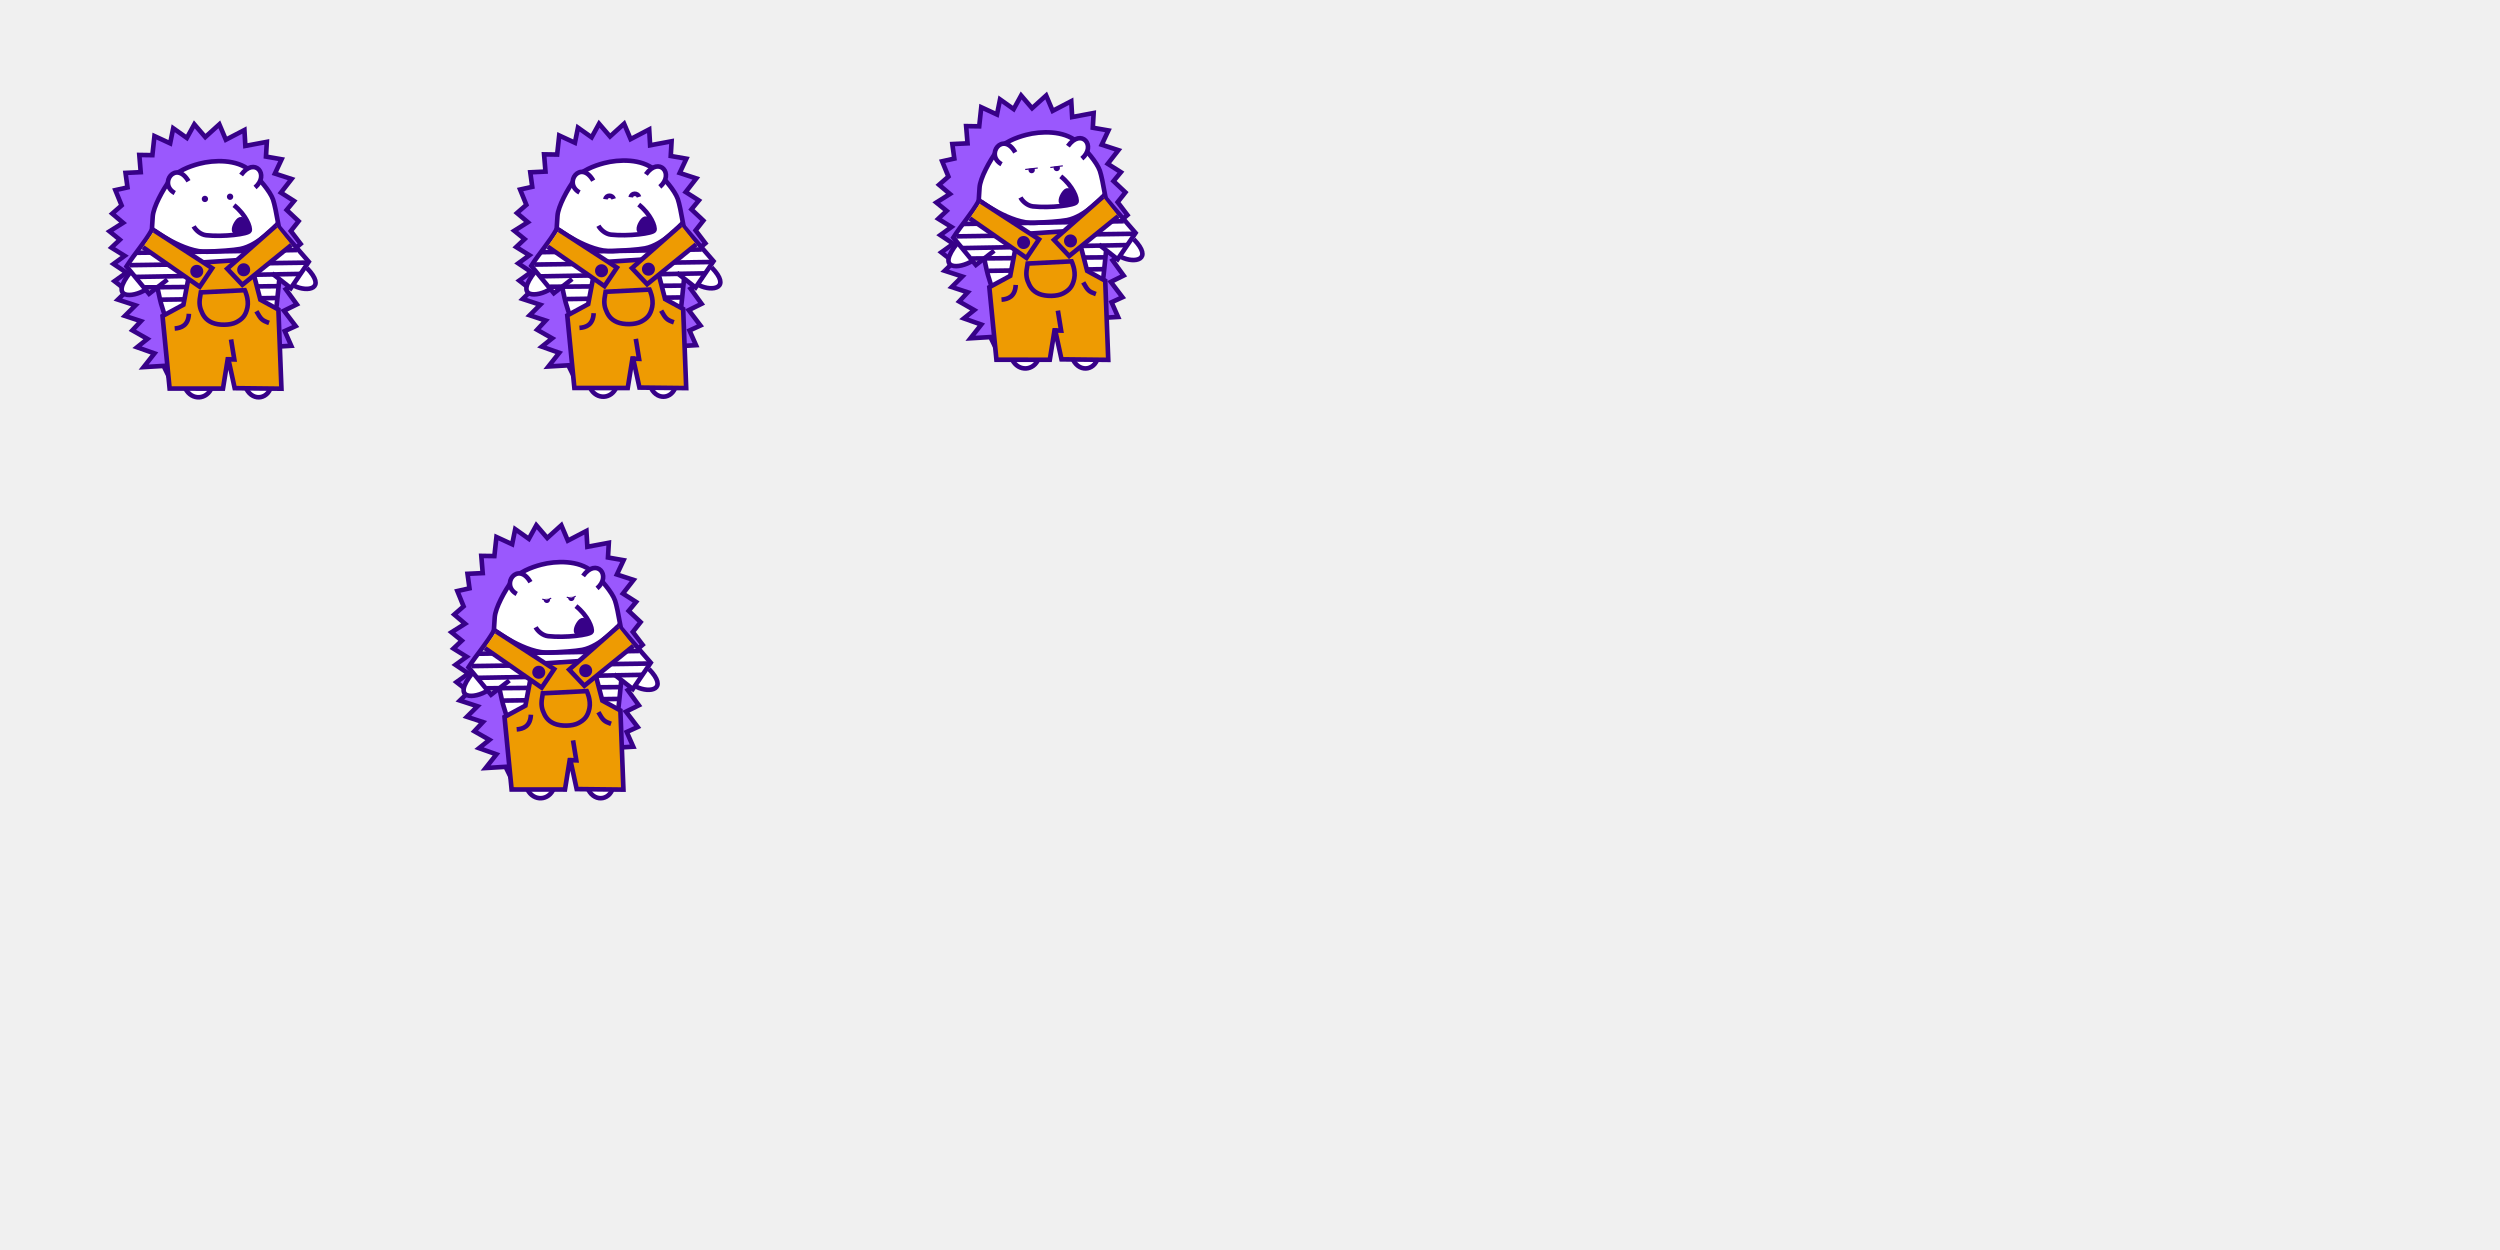
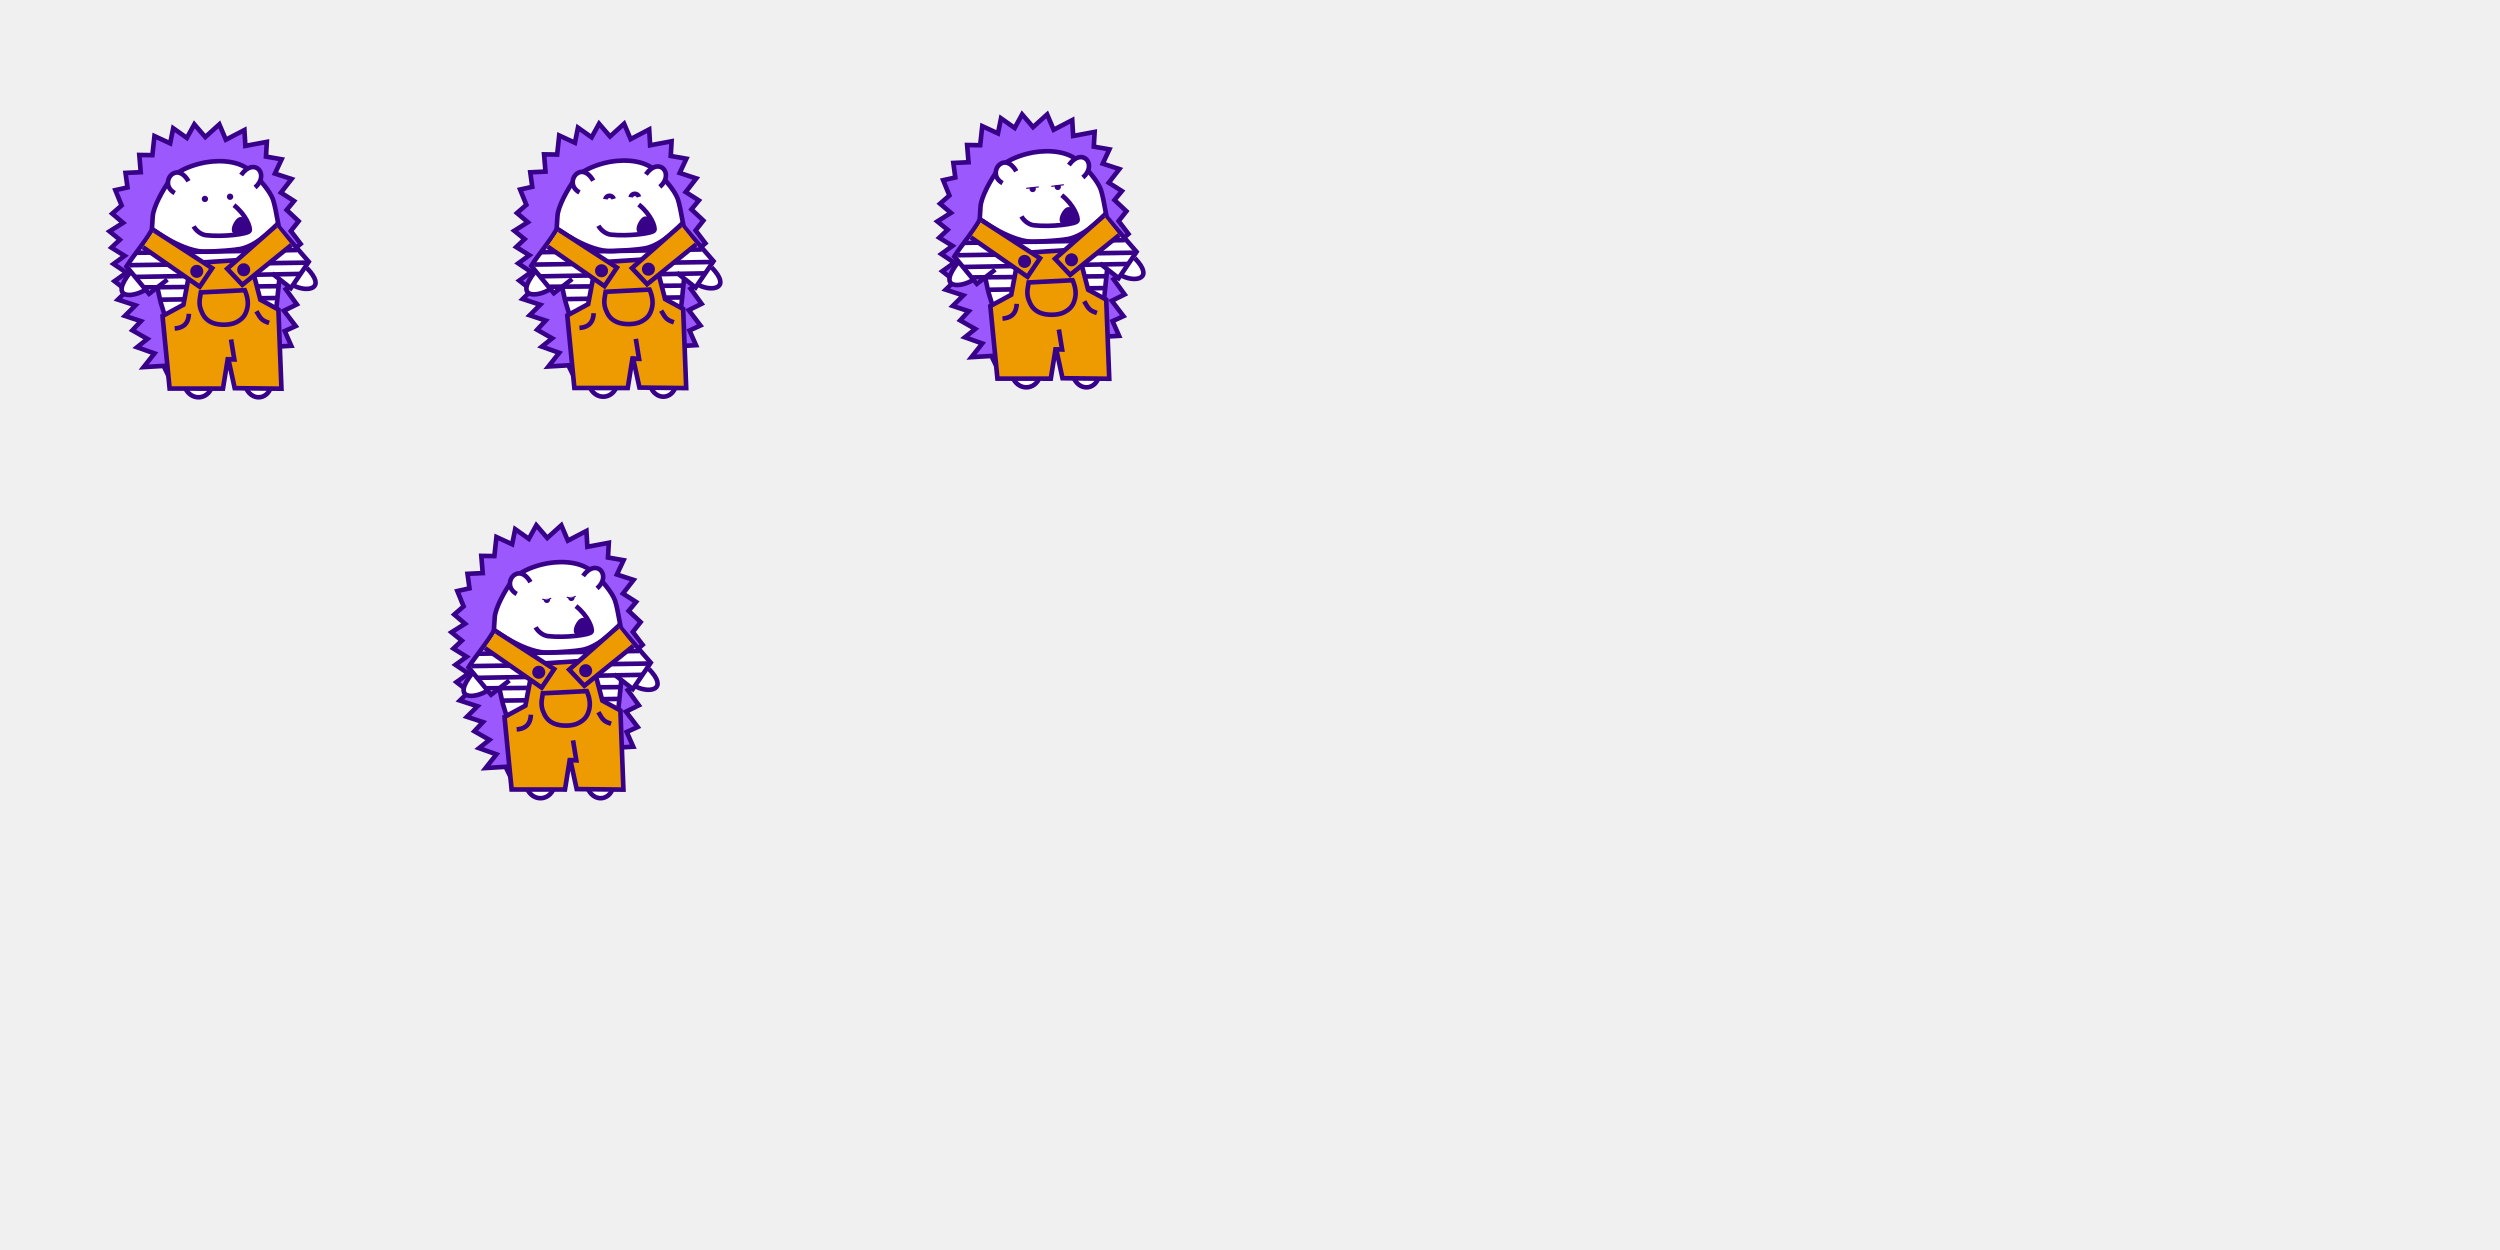
<svg xmlns="http://www.w3.org/2000/svg" xmlns:xlink="http://www.w3.org/1999/xlink" width="6480" height="3240" viewBox="0 0 540 270" version="1.1" id="svg1">
  <defs id="defs1">
    <linearGradient id="swatch44">
      <stop style="stop-color:#ff80f1;stop-opacity:1;" offset="0" id="stop44" />
    </linearGradient>
    <linearGradient id="swatch43">
      <stop style="stop-color:#ff80f1;stop-opacity:1;" offset="0" id="stop43" />
    </linearGradient>
    <pattern xlink:href="#pattern12" preserveAspectRatio="xMidYMid" id="pattern15" patternTransform="translate(-4.2089842e-6,-2.1347655e-5)" />
    <pattern xlink:href="#pattern11" preserveAspectRatio="xMidYMid" id="pattern13" patternTransform="translate(-4.2089842e-6,-1.1347656e-5)" />
    <pattern patternUnits="userSpaceOnUse" width="145.163" height="23.961" patternTransform="translate(194.6471,528.9346)" preserveAspectRatio="xMidYMid" id="pattern11">
      <rect style="fill:#ffffff;stroke:#6002ee;stroke-width:12;stroke-dasharray:none" id="rect11-6" width="133.163" height="11.961" x="6" y="6" rx="18" />
    </pattern>
    <pattern patternUnits="userSpaceOnUse" width="145.163" height="23.961" patternTransform="translate(194.6471,528.9346)" preserveAspectRatio="xMidYMid" id="pattern12">
      <rect style="fill:url(#pattern13);stroke:none" width="145.163" height="23.961" x="0" y="0" id="rect12" />
    </pattern>
    <pattern patternUnits="userSpaceOnUse" width="145.163" height="23.961" patternTransform="translate(194.6471,528.9346)" preserveAspectRatio="xMidYMid" id="pattern14">
      <rect style="fill:url(#pattern15);stroke:none" width="145.163" height="23.961" x="0" y="0" id="rect13" />
    </pattern>
  </defs>
  <g id="layer1">
    <path style="fill:#9a58fd;fill-opacity:1;stroke:#370188;stroke-width:1;stroke-dasharray:none;stroke-opacity:1" d="m 35.334,79.037 -4.307,0.258 2.336,-2.958 -3.76,-1.331 2.241,-1.799 -3.254,-1.854 1.849,-1.983 -3.461,-1.138 2.287,-2.277 -3.8,-1.238 1.934,-1.892 -2.671,-2.092 2.586,-1.846 -2.8,-1.876 2.409,-1.753 -2.854,-1.769 1.811,-1.707 -2.225,-1.808 2.933,-1.845 -2.348,-1.985 2.025,-1.769 -1.349,-3.307 2.623,-0.586 -0.428,-3.136 3.285,-0.155 -0.306,-3.72 2.825,0.044 0.446,-4.121 3.393,1.567 0.66,-3.259 2.948,2.09 1.612,-2.936 2.364,2.751 3.04,-2.751 1.408,3.323 4.011,-2.093 0.2,3.426 4.639,-0.868 -0.184,3.176 3.374,0.587 -1.444,3.084 3.596,1.176 -2.297,2.947 2.842,1.806 -1.599,1.93 2.574,2.425 -1.678,2.122 2.116,2.781 -1.894,1.604 1.34,3.322 -2.36,0.74 2.29,2.536 -2.58,1.597 2.383,3.272 -2.773,1.37 2.524,3.319 -2.362,1.077 1.403,3.173 -3.911,0.235 0.412,3.823 -2.803,-1.443 -0.783,3.357 -3.374,-1.676 -0.955,2.231 -2.432,-3.235 -1.76,4.24 -2.357,-2.546 -2.475,2.462 -2.847,-1.89 -2.971,1.484 z" id="path1" />
    <path style="fill:#ffffff;fill-opacity:1;stroke:#370188;stroke-width:1;stroke-dasharray:none;stroke-opacity:1" d="m 35.593,68.099 c 0,0 -0.256,-0.61 -0.81,-2.545 -0.554,-1.935 -2.055,-10.077 -2.055,-10.077 -0.209,-1.84 0.107,-6.347 0.261,-8.716 0.134,-2.065 2.166,-5.765 3.723,-7.888 1.354,-1.847 4.136,-2.934 6.344,-3.512 3.147,-0.825 8.102,-1.002 10.994,1.503 1.911,1.656 4.29,4.432 4.924,6.246 0.625,1.791 1.808,8.872 1.988,11.273 0,0 -0.892,8.241 -1.021,9.808 -0.129,1.567 -0.291,2.469 -0.291,2.469" id="path24-7" />
    <circle style="fill:#370189;fill-opacity:1;stroke:#370188;stroke-width:0;stroke-dasharray:none;stroke-opacity:1" id="path2-9" cx="49.694" cy="42.497" r="0.687" />
    <circle style="fill:#370189;fill-opacity:1;stroke:#370188;stroke-width:0;stroke-dasharray:none;stroke-opacity:1" id="path2-9-9" cx="44.261" cy="42.969" r="0.687" />
    <path style="fill:#ffffff;fill-opacity:1;stroke:#370188;stroke-width:1;stroke-dasharray:none;stroke-opacity:1" d="m 50.533,44.317 c 2.627,2.108 3.646,4.812 3.383,5.54 -0.255,0.706 -5.71,1.355 -9.389,0.954 -1.178,-0.128 -2.259,-1.095 -2.696,-1.919" id="path7" />
    <path style="fill:#370188;fill-opacity:1;stroke:#370188;stroke-width:1.44;stroke-dasharray:none;stroke-opacity:1" d="m 51.928,47.587 c -0.422,0.142 -1.208,1.38 -1.143,2.086 0.065,0.706 1.394,-0.087 1.394,-0.087 l 0.909,-0.258 -0.336,-1.051 c 0,0 -0.402,-0.832 -0.824,-0.69 z" id="path8" />
    <path style="fill:#ffffff;fill-opacity:1;stroke:#370188;stroke-width:1;stroke-dasharray:none;stroke-opacity:1" d="m 57.664,75.227 c 0,0 1.315,5.244 1,7.686 -0.423,3.274 -3.94,3.976 -5.448,1.082 -1.099,-2.11 -3.198,-7.358 -3.198,-7.358" id="path11-9" />
    <path style="fill:#ffffff;fill-opacity:1;stroke:#370188;stroke-width:1;stroke-dasharray:none;stroke-opacity:1" d="m 47.549,76.965 c 0,0 -0.841,4.155 -1.78,6.67 -1.028,2.754 -4.379,2.953 -5.729,0.283 -1.769,-3.499 -1.676,-8.168 -1.676,-8.168" id="path12" />
    <path style="fill:#ffffff;fill-opacity:1;stroke:#370188;stroke-width:1;stroke-dasharray:none;stroke-opacity:1" d="m 28.258,58.653 c -4.88,6.108 0.451,5.674 3.177,3.923" id="path10-71" />
    <path style="fill:#ffffff;fill-opacity:1;stroke:#370188;stroke-width:1;stroke-dasharray:none;stroke-opacity:1" d="m 66.298,57.904 c 4.307,4.454 0.225,5.299 -2.727,3.839" id="path9-6" />
    <path style="fill:#ffffff;fill-opacity:1;stroke:#370189;stroke-width:1;stroke-dasharray:none;stroke-opacity:1" d="m 36.157,60.384 -3.96,3.074 -4.871,-5.913 c 1.954,-3.032 3.781,-4.91 5.57,-8.033 0,0 6.815,5.145 12.021,4.864 2.255,-0.122 5.473,-0.313 6.984,-0.604 3.966,-0.765 7.902,-5.247 7.902,-5.247 l 2.483,2.941 4.405,5.08 -3.875,5.689 -4.049,-3.182" id="path13-4" />
    <path style="fill:#ffdb00;fill-opacity:1;stroke:#370188;stroke-width:1;stroke-dasharray:none;stroke-opacity:1" d="m 29.41,54.604 34.73,-0.592 m -36.183,3.265 38.469,-0.556 m -37.117,3.093 35.507,-0.65 m -33.494,2.904 28.551,-0.25 m -24.941,2.911 24.837,-0.361" id="path30-0" />
    <path style="fill:#ee9b02;fill-opacity:1;stroke:#370188;stroke-width:1;stroke-dasharray:none;stroke-opacity:1" d="m 41.317,56.844 12.648,-0.834 2.268,8.722 3.902,2.134 0.656,17.093 -10.099,-0.115 -1.445,-6.646 -1.084,6.74 -11.526,-0.008 -1.533,-15.665 4.515,-2.447 z" id="path16" />
    <path style="fill:none;stroke:#370188;stroke-width:1;stroke-dasharray:none;stroke-opacity:1" d="m 43.378,63.155 9.5,-0.476 c 0,0 0.938,1.949 0.567,3.724 -0.371,1.775 -1.102,2.507 -2.388,3.195 -1.286,0.687 -3.794,0.714 -5.222,0.104 -1.428,-0.609 -2.01,-1.601 -2.458,-2.807 -0.448,-1.207 -0.205,-2.439 -0.205,-2.439 z" id="path17" />
    <path style="fill:none;stroke:#370189;stroke-width:1;stroke-dasharray:none;stroke-opacity:1" d="m 48.821,77.591 1.788,0.05 -0.702,-4.319" id="path19-6" />
    <path style="fill:#ffffff;fill-opacity:1;stroke:#370188;stroke-width:1;stroke-dasharray:none;stroke-opacity:1" d="m 52.075,37.799 c 2.882,-4.04 6.262,-0.066 3.014,2.695" id="path25-21" />
    <path style="fill:#ffffff;fill-opacity:1;stroke:#370188;stroke-width:1;stroke-dasharray:none;stroke-opacity:1" d="m 37.744,41.696 c -3.632,-2.011 0.285,-7.214 2.965,-2.551" id="path25-0" />
    <path style="fill:none;fill-opacity:1;stroke:#370188;stroke-width:1;stroke-dasharray:none;stroke-opacity:1" d="m 37.734,70.956 c 1.425,-0.11 2.96,-0.658 3.069,-3.179" id="path26-9" />
    <path style="fill:none;fill-opacity:1;stroke:#370188;stroke-width:1;stroke-dasharray:none;stroke-opacity:1" d="m 55.382,67.229 c 0.987,1.754 1.206,1.973 2.74,2.521" id="path27-1" />
    <path style="fill:#ee9b02;fill-opacity:1;stroke:#370188;stroke-width:1;stroke-dasharray:none;stroke-opacity:1" d="m 30.877,53.408 12.257,8.529 2.695,-4.004 -12.495,-8.11" id="path28-4" />
    <ellipse style="fill:#370188;fill-opacity:1;stroke:#370188;stroke-width:0;stroke-dasharray:none;stroke-opacity:1" id="path2-5-0-6" cx="42.502" cy="58.612" rx="1.406" ry="1.409" />
    <path style="fill:#ee9b02;fill-opacity:1;stroke:#370188;stroke-width:1;stroke-dasharray:none;stroke-opacity:1" d="m 59.614,48.76 -10.541,9.285 3.274,3.474 10.596,-8.595" id="path29-0" />
    <ellipse style="fill:#370188;fill-opacity:1;stroke:#370188;stroke-width:0;stroke-dasharray:none;stroke-opacity:1" id="path2-5-0" cx="52.635" cy="58.271" rx="1.406" ry="1.409" />
    <path style="fill:#9a58fd;fill-opacity:1;stroke:#370188;stroke-width:1;stroke-dasharray:none;stroke-opacity:1" d="m 122.762,78.908 -4.307,0.258 2.336,-2.958 -3.76,-1.331 2.241,-1.799 -3.254,-1.854 1.849,-1.983 -3.461,-1.138 2.287,-2.277 -3.8,-1.238 1.934,-1.892 -2.671,-2.092 2.586,-1.846 -2.8,-1.876 2.409,-1.753 -2.854,-1.769 1.811,-1.707 -2.225,-1.808 2.933,-1.845 -2.348,-1.985 2.025,-1.769 -1.349,-3.307 2.623,-0.586 -0.428,-3.136 3.285,-0.155 -0.306,-3.72 2.825,0.044 0.446,-4.121 3.393,1.567 0.66,-3.259 2.948,2.09 1.612,-2.936 2.364,2.751 3.04,-2.751 1.408,3.323 4.011,-2.093 0.2,3.426 4.639,-0.868 -0.184,3.176 3.374,0.587 -1.444,3.084 3.596,1.176 -2.297,2.947 2.842,1.806 -1.599,1.93 2.574,2.425 -1.678,2.122 2.116,2.781 -1.894,1.604 1.34,3.322 -2.36,0.74 2.29,2.536 -2.58,1.597 2.383,3.272 -2.773,1.37 2.524,3.319 -2.362,1.077 1.403,3.173 -3.911,0.235 0.412,3.823 -2.803,-1.443 -0.783,3.357 -3.374,-1.676 -0.955,2.231 -2.432,-3.235 -1.76,4.24 -2.357,-2.546 -2.475,2.462 -2.847,-1.89 -2.971,1.484 z" id="path1-4" />
    <path style="fill:#ffffff;fill-opacity:1;stroke:#370188;stroke-width:1;stroke-dasharray:none;stroke-opacity:1" d="m 123.021,67.97 c 0,0 -0.256,-0.61 -0.81,-2.545 -0.554,-1.935 -2.055,-10.077 -2.055,-10.077 -0.209,-1.84 0.107,-6.347 0.261,-8.716 0.134,-2.065 2.166,-5.765 3.723,-7.888 1.354,-1.847 4.136,-2.934 6.344,-3.512 3.147,-0.825 8.102,-1.002 10.994,1.503 1.911,1.656 4.29,4.432 4.924,6.246 0.625,1.791 1.808,8.872 1.988,11.273 0,0 -0.892,8.241 -1.021,9.808 -0.129,1.567 -0.291,2.469 -0.291,2.469" id="path24-7-4" />
    <path style="fill:#ffffff;fill-opacity:1;stroke:#370188;stroke-width:1;stroke-dasharray:none;stroke-opacity:1" d="m 137.962,44.189 c 2.627,2.108 3.646,4.812 3.383,5.54 -0.255,0.706 -5.71,1.355 -9.389,0.954 -1.178,-0.128 -2.259,-1.095 -2.696,-1.919" id="path7-8" />
    <path style="fill:#370188;fill-opacity:1;stroke:#370188;stroke-width:1.44;stroke-dasharray:none;stroke-opacity:1" d="m 139.357,47.459 c -0.422,0.142 -1.208,1.38 -1.143,2.086 0.065,0.706 1.394,-0.087 1.394,-0.087 l 0.909,-0.258 -0.336,-1.051 c 0,0 -0.402,-0.832 -0.824,-0.69 z" id="path8-9" />
    <path style="fill:#ffffff;fill-opacity:1;stroke:#370188;stroke-width:1;stroke-dasharray:none;stroke-opacity:1" d="m 145.092,75.098 c 0,0 1.315,5.244 1,7.686 -0.423,3.274 -3.94,3.976 -5.448,1.082 -1.099,-2.11 -3.198,-7.358 -3.198,-7.358" id="path11-9-6" />
    <path style="fill:#ffffff;fill-opacity:1;stroke:#370188;stroke-width:1;stroke-dasharray:none;stroke-opacity:1" d="m 134.977,76.836 c 0,0 -0.841,4.155 -1.78,6.67 -1.028,2.754 -4.379,2.953 -5.729,0.283 -1.769,-3.499 -1.676,-8.168 -1.676,-8.168" id="path12-9" />
    <path style="fill:#ffffff;fill-opacity:1;stroke:#370188;stroke-width:1;stroke-dasharray:none;stroke-opacity:1" d="m 115.687,58.525 c -4.88,6.108 0.451,5.674 3.177,3.923" id="path10-71-1" />
    <path style="fill:#ffffff;fill-opacity:1;stroke:#370188;stroke-width:1;stroke-dasharray:none;stroke-opacity:1" d="m 153.726,57.775 c 4.307,4.454 0.225,5.299 -2.727,3.839" id="path9-6-6" />
    <path style="fill:#ffffff;fill-opacity:1;stroke:#370189;stroke-width:1;stroke-dasharray:none;stroke-opacity:1" d="m 123.586,60.255 -3.96,3.074 -4.871,-5.913 c 1.954,-3.032 3.781,-4.91 5.57,-8.033 0,0 6.815,5.145 12.021,4.864 2.255,-0.122 5.473,-0.313 6.984,-0.604 3.966,-0.765 7.902,-5.247 7.902,-5.247 l 2.483,2.941 4.405,5.08 -3.875,5.689 -4.049,-3.182" id="path13-4-6" />
    <path style="fill:#ffdb00;fill-opacity:1;stroke:#370188;stroke-width:1;stroke-dasharray:none;stroke-opacity:1" d="m 116.839,54.476 34.73,-0.592 m -36.183,3.265 38.469,-0.556 m -37.117,3.093 35.507,-0.65 m -33.494,2.904 28.551,-0.25 m -24.941,2.911 24.837,-0.361" id="path30-0-9" />
    <path style="fill:#ee9b02;fill-opacity:1;stroke:#370188;stroke-width:1;stroke-dasharray:none;stroke-opacity:1" d="m 128.745,56.715 12.648,-0.834 2.268,8.722 3.902,2.134 0.656,17.093 -10.099,-0.115 -1.445,-6.646 -1.084,6.74 -11.526,-0.008 -1.533,-15.665 4.515,-2.447 z" id="path16-9" />
    <path style="fill:none;stroke:#370188;stroke-width:1;stroke-dasharray:none;stroke-opacity:1" d="m 130.806,63.026 9.5,-0.476 c 0,0 0.938,1.949 0.567,3.724 -0.371,1.775 -1.102,2.507 -2.388,3.195 -1.286,0.687 -3.794,0.714 -5.222,0.104 -1.428,-0.609 -2.01,-1.601 -2.458,-2.807 -0.448,-1.207 -0.205,-2.439 -0.205,-2.439 z" id="path17-4" />
    <path style="fill:none;stroke:#370189;stroke-width:1;stroke-dasharray:none;stroke-opacity:1" d="m 136.25,77.463 1.788,0.05 -0.702,-4.319" id="path19-6-5" />
    <path style="fill:#ffffff;fill-opacity:1;stroke:#370188;stroke-width:1;stroke-dasharray:none;stroke-opacity:1" d="m 139.504,37.671 c 2.882,-4.04 6.262,-0.066 3.014,2.695" id="path25-21-0" />
    <path style="fill:#ffffff;fill-opacity:1;stroke:#370188;stroke-width:1;stroke-dasharray:none;stroke-opacity:1" d="m 125.172,41.567 c -3.632,-2.011 0.285,-7.214 2.965,-2.551" id="path25-0-7" />
    <path style="fill:none;fill-opacity:1;stroke:#370188;stroke-width:1;stroke-dasharray:none;stroke-opacity:1" d="m 125.163,70.827 c 1.425,-0.11 2.96,-0.658 3.069,-3.179" id="path26-9-4" />
    <path style="fill:none;fill-opacity:1;stroke:#370188;stroke-width:1;stroke-dasharray:none;stroke-opacity:1" d="m 142.811,67.1 c 0.987,1.754 1.206,1.973 2.74,2.521" id="path27-1-8" />
    <path style="fill:#ee9b02;fill-opacity:1;stroke:#370188;stroke-width:1;stroke-dasharray:none;stroke-opacity:1" d="m 118.306,53.279 12.257,8.529 2.695,-4.004 -12.495,-8.11" id="path28-4-0" />
    <ellipse style="fill:#370188;fill-opacity:1;stroke:#370188;stroke-width:0;stroke-dasharray:none;stroke-opacity:1" id="path2-5-0-6-1" cx="129.931" cy="58.483" rx="1.406" ry="1.409" />
    <path style="fill:#ee9b02;fill-opacity:1;stroke:#370188;stroke-width:1;stroke-dasharray:none;stroke-opacity:1" d="m 147.042,48.632 -10.541,9.285 3.274,3.474 10.596,-8.595" id="path29-0-3" />
    <ellipse style="fill:#370188;fill-opacity:1;stroke:#370188;stroke-width:0;stroke-dasharray:none;stroke-opacity:1" id="path2-5-0-8" cx="140.064" cy="58.142" rx="1.406" ry="1.409" />
    <path style="fill:none;stroke:#370188;stroke-width:1" d="m 130.777,43.032 c 0.126,-0.968 1.493,-1.001 1.786,-0.074" id="path1-4-9" />
    <path style="fill:none;stroke:#370188;stroke-width:1" d="m 136.245,42.608 c 0.126,-0.968 1.493,-1.001 1.786,-0.074" id="path1-0-6" />
-     <path style="fill:#9a58fd;fill-opacity:1;stroke:#370188;stroke-width:1;stroke-dasharray:none;stroke-opacity:1" d="m 213.926,72.808 -4.307,0.258 2.336,-2.958 -3.76,-1.331 2.241,-1.799 -3.254,-1.854 1.849,-1.983 -3.461,-1.138 2.287,-2.277 -3.8,-1.238 1.934,-1.892 -2.671,-2.092 2.586,-1.846 -2.8,-1.876 2.409,-1.753 -2.854,-1.769 1.811,-1.707 -2.225,-1.808 2.933,-1.845 -2.348,-1.985 2.025,-1.769 -1.349,-3.307 2.623,-0.586 -0.428,-3.136 3.285,-0.155 -0.306,-3.72 2.825,0.044 0.446,-4.121 3.393,1.567 0.66,-3.259 2.948,2.09 1.612,-2.936 2.364,2.751 3.04,-2.751 1.408,3.323 4.011,-2.093 0.2,3.426 4.639,-0.868 -0.184,3.176 3.374,0.587 -1.444,3.084 3.596,1.176 -2.297,2.947 2.842,1.806 -1.599,1.93 2.574,2.425 -1.678,2.122 2.116,2.781 -1.894,1.604 1.34,3.322 -2.36,0.74 2.29,2.536 -2.58,1.597 2.383,3.272 -2.773,1.37 2.524,3.319 -2.362,1.077 1.403,3.173 -3.911,0.235 0.412,3.823 -2.803,-1.443 -0.783,3.357 -3.374,-1.676 -0.955,2.231 -2.432,-3.235 -1.76,4.24 -2.357,-2.546 -2.475,2.462 -2.847,-1.89 -2.971,1.484 z" id="path1-8" />
-     <path style="fill:#ffffff;fill-opacity:1;stroke:#370188;stroke-width:1;stroke-dasharray:none;stroke-opacity:1" d="m 214.185,61.87 c 0,0 -0.256,-0.61 -0.81,-2.545 -0.554,-1.935 -2.055,-10.077 -2.055,-10.077 -0.209,-1.84 0.107,-6.347 0.261,-8.716 0.134,-2.065 2.166,-5.765 3.723,-7.888 1.354,-1.847 4.136,-2.934 6.344,-3.512 3.147,-0.825 8.102,-1.002 10.994,1.503 1.911,1.656 4.29,4.432 4.924,6.246 0.625,1.791 1.808,8.872 1.988,11.273 0,0 -0.892,8.241 -1.021,9.808 -0.129,1.567 -0.291,2.469 -0.291,2.469" id="path24-7-3" />
-     <path style="fill:#370189;fill-opacity:1;stroke:#370188;stroke-width:0;stroke-dasharray:none;stroke-opacity:1" id="path2-9-9-5" d="m 217.966,60.955 a 0.687,0.687 0 0 1 -0.155,0.871 0.687,0.687 0 0 1 -0.885,-0.005 0.687,0.687 0 0 1 -0.146,-0.873 z" transform="rotate(-6.386527)" />
-     <path style="fill:#ffffff;fill-opacity:1;stroke:#370188;stroke-width:1;stroke-dasharray:none;stroke-opacity:1" d="m 229.126,38.089 c 2.627,2.108 3.646,4.812 3.383,5.54 -0.255,0.706 -5.71,1.355 -9.389,0.954 -1.178,-0.128 -2.259,-1.095 -2.696,-1.919" id="path7-4" />
-     <path style="fill:#370188;fill-opacity:1;stroke:#370188;stroke-width:1.44;stroke-dasharray:none;stroke-opacity:1" d="m 230.521,41.359 c -0.422,0.142 -1.208,1.38 -1.143,2.086 0.065,0.706 1.394,-0.087 1.394,-0.087 l 0.909,-0.258 -0.336,-1.051 c 0,0 -0.402,-0.832 -0.824,-0.69 z" id="path8-4" />
-     <path style="fill:#ffffff;fill-opacity:1;stroke:#370188;stroke-width:1;stroke-dasharray:none;stroke-opacity:1" d="m 236.256,68.998 c 0,0 1.315,5.244 1,7.686 -0.423,3.274 -3.94,3.976 -5.448,1.082 -1.099,-2.11 -3.198,-7.358 -3.198,-7.358" id="path11-9-5" />
-     <path style="fill:#ffffff;fill-opacity:1;stroke:#370188;stroke-width:1;stroke-dasharray:none;stroke-opacity:1" d="m 226.141,70.736 c 0,0 -0.841,4.155 -1.78,6.67 -1.028,2.754 -4.379,2.953 -5.729,0.283 -1.769,-3.499 -1.676,-8.168 -1.676,-8.168" id="path12-0" />
-     <path style="fill:#ffffff;fill-opacity:1;stroke:#370188;stroke-width:1;stroke-dasharray:none;stroke-opacity:1" d="m 206.851,52.425 c -4.88,6.108 0.451,5.674 3.177,3.923" id="path10-71-3" />
-     <path style="fill:#ffffff;fill-opacity:1;stroke:#370188;stroke-width:1;stroke-dasharray:none;stroke-opacity:1" d="m 244.89,51.675 c 4.307,4.454 0.225,5.299 -2.727,3.839" id="path9-6-9" />
-     <path style="fill:#ffffff;fill-opacity:1;stroke:#370189;stroke-width:1;stroke-dasharray:none;stroke-opacity:1" d="m 214.75,54.155 -3.96,3.074 -4.871,-5.913 c 1.954,-3.032 3.781,-4.91 5.57,-8.033 0,0 6.815,5.145 12.021,4.864 2.255,-0.122 5.473,-0.313 6.984,-0.604 3.966,-0.765 7.902,-5.247 7.902,-5.247 l 2.483,2.941 4.405,5.08 -3.875,5.689 -4.049,-3.182" id="path13-4-8" />
-     <path style="fill:#ffdb00;fill-opacity:1;stroke:#370188;stroke-width:1;stroke-dasharray:none;stroke-opacity:1" d="m 208.003,48.376 34.73,-0.592 m -36.183,3.265 38.469,-0.556 m -37.117,3.093 35.507,-0.65 m -33.494,2.904 28.551,-0.25 m -24.941,2.911 24.837,-0.361" id="path30-0-99" />
-     <path style="fill:#ee9b02;fill-opacity:1;stroke:#370188;stroke-width:1;stroke-dasharray:none;stroke-opacity:1" d="m 219.909,50.615 12.648,-0.834 2.268,8.722 3.902,2.134 0.656,17.093 -10.099,-0.115 -1.445,-6.646 -1.084,6.74 -11.526,-0.008 -1.533,-15.665 4.515,-2.447 z" id="path16-5" />
-     <path style="fill:none;stroke:#370188;stroke-width:1;stroke-dasharray:none;stroke-opacity:1" d="m 221.97,56.926 9.5,-0.476 c 0,0 0.938,1.949 0.567,3.724 -0.371,1.775 -1.102,2.507 -2.388,3.195 -1.286,0.687 -3.794,0.714 -5.222,0.104 -1.428,-0.609 -2.01,-1.601 -2.458,-2.807 -0.448,-1.207 -0.205,-2.439 -0.205,-2.439 z" id="path17-3" />
-     <path style="fill:none;stroke:#370189;stroke-width:1;stroke-dasharray:none;stroke-opacity:1" d="m 227.414,71.362 1.788,0.05 -0.702,-4.319" id="path19-6-8" />
-     <path style="fill:#ffffff;fill-opacity:1;stroke:#370188;stroke-width:1;stroke-dasharray:none;stroke-opacity:1" d="m 230.668,31.57 c 2.882,-4.04 6.262,-0.066 3.014,2.695" id="path25-21-4" />
-     <path style="fill:#ffffff;fill-opacity:1;stroke:#370188;stroke-width:1;stroke-dasharray:none;stroke-opacity:1" d="m 216.336,35.467 c -3.632,-2.011 0.285,-7.214 2.965,-2.551" id="path25-0-77" />
-     <path style="fill:none;fill-opacity:1;stroke:#370188;stroke-width:1;stroke-dasharray:none;stroke-opacity:1" d="m 216.327,64.727 c 1.425,-0.11 2.96,-0.658 3.069,-3.179" id="path26-9-1" />
-     <path style="fill:none;fill-opacity:1;stroke:#370188;stroke-width:1;stroke-dasharray:none;stroke-opacity:1" d="m 233.975,61 c 0.987,1.754 1.206,1.973 2.74,2.521" id="path27-1-2" />
-     <path style="fill:#ee9b02;fill-opacity:1;stroke:#370188;stroke-width:1;stroke-dasharray:none;stroke-opacity:1" d="m 209.47,47.179 12.257,8.529 2.695,-4.004 -12.495,-8.11" id="path28-4-8" />
-     <ellipse style="fill:#370188;fill-opacity:1;stroke:#370188;stroke-width:0;stroke-dasharray:none;stroke-opacity:1" id="path2-5-0-6-7" cx="221.095" cy="52.383" rx="1.406" ry="1.409" />
-     <path style="fill:#ee9b02;fill-opacity:1;stroke:#370188;stroke-width:1;stroke-dasharray:none;stroke-opacity:1" d="m 238.206,42.532 -10.541,9.285 3.274,3.474 10.596,-8.595" id="path29-0-4" />
-     <ellipse style="fill:#370188;fill-opacity:1;stroke:#370188;stroke-width:0;stroke-dasharray:none;stroke-opacity:1" id="path2-5-0-2" cx="231.228" cy="52.042" rx="1.406" ry="1.409" />
-     <path style="fill:#370188;fill-opacity:1;stroke:#370188;stroke-width:0.25;stroke-linecap:butt;stroke-dasharray:none;stroke-opacity:1" d="m 221.449,36.608 2.702,-0.316" id="path18-6" />
-     <path style="fill:#370189;fill-opacity:1;stroke:#370188;stroke-width:0;stroke-dasharray:none;stroke-opacity:1" id="path2-9-9-5-1" d="m 222.498,64.307 a 0.687,0.687 0 0 1 -0.155,0.871 0.687,0.687 0 0 1 -0.885,-0.005 0.687,0.687 0 0 1 -0.146,-0.873 z" transform="rotate(-7.210676)" />
-     <path style="fill:#370188;fill-opacity:1;stroke:#370188;stroke-width:0.25;stroke-linecap:butt;stroke-dasharray:none;stroke-opacity:1" d="m 226.87,36.176 2.697,-0.355" id="path18-6-7" />
+     <path style="fill:#9a58fd;fill-opacity:1;stroke:#370188;stroke-width:1;stroke-dasharray:none;stroke-opacity:1" d="m 214.141,76.889 -4.307,0.258 2.336,-2.958 -3.76,-1.331 2.241,-1.799 -3.254,-1.854 1.849,-1.983 -3.461,-1.138 2.287,-2.277 -3.8,-1.238 1.934,-1.892 -2.671,-2.092 2.586,-1.846 -2.8,-1.876 2.409,-1.753 -2.854,-1.769 1.811,-1.707 -2.225,-1.808 2.933,-1.845 -2.348,-1.985 2.025,-1.769 -1.349,-3.307 2.623,-0.586 -0.428,-3.136 3.285,-0.155 -0.306,-3.72 2.825,0.044 0.446,-4.121 3.393,1.567 0.66,-3.259 2.948,2.09 1.612,-2.936 2.364,2.751 3.04,-2.751 1.408,3.323 4.011,-2.093 0.2,3.426 4.639,-0.868 -0.184,3.176 3.374,0.587 -1.444,3.084 3.596,1.176 -2.297,2.947 2.842,1.806 -1.599,1.93 2.574,2.425 -1.678,2.122 2.116,2.781 -1.894,1.604 1.34,3.322 -2.36,0.74 2.29,2.536 -2.58,1.597 2.383,3.272 -2.773,1.37 2.524,3.319 -2.362,1.077 1.403,3.173 -3.911,0.235 0.412,3.823 -2.803,-1.443 -0.783,3.357 -3.374,-1.676 -0.955,2.231 -2.432,-3.235 -1.76,4.24 -2.357,-2.546 -2.475,2.462 -2.847,-1.89 -2.971,1.484 z" id="path1-8" />
+     <path style="fill:#ffffff;fill-opacity:1;stroke:#370188;stroke-width:1;stroke-dasharray:none;stroke-opacity:1" d="m 214.4,65.951 c 0,0 -0.256,-0.61 -0.81,-2.545 -0.554,-1.935 -2.055,-10.077 -2.055,-10.077 -0.209,-1.84 0.107,-6.347 0.261,-8.716 0.134,-2.065 2.166,-5.765 3.723,-7.888 1.354,-1.847 4.136,-2.934 6.344,-3.512 3.147,-0.825 8.102,-1.002 10.994,1.503 1.911,1.656 4.29,4.432 4.924,6.246 0.625,1.791 1.808,8.872 1.988,11.273 0,0 -0.892,8.241 -1.021,9.808 -0.129,1.567 -0.291,2.469 -0.291,2.469" id="path24-7-3" />
+     <path style="fill:#370189;fill-opacity:1;stroke:#370188;stroke-width:0;stroke-dasharray:none;stroke-opacity:1" id="path2-9-9-5" d="m 217.726,65.035 a 0.687,0.687 0 0 1 -0.155,0.871 0.687,0.687 0 0 1 -0.885,-0.005 0.687,0.687 0 0 1 -0.146,-0.873 z" transform="rotate(-6.386527)" />
+     <path style="fill:#ffffff;fill-opacity:1;stroke:#370188;stroke-width:1;stroke-dasharray:none;stroke-opacity:1" d="m 229.34,42.17 c 2.627,2.108 3.646,4.812 3.383,5.54 -0.255,0.706 -5.71,1.355 -9.389,0.954 -1.178,-0.128 -2.259,-1.095 -2.696,-1.919" id="path7-4" />
+     <path style="fill:#370188;fill-opacity:1;stroke:#370188;stroke-width:1.44;stroke-dasharray:none;stroke-opacity:1" d="m 230.736,45.44 c -0.422,0.142 -1.208,1.38 -1.143,2.086 0.065,0.706 1.394,-0.087 1.394,-0.087 l 0.909,-0.258 -0.336,-1.051 c 0,0 -0.402,-0.832 -0.824,-0.69 z" id="path8-4" />
+     <path style="fill:#ffffff;fill-opacity:1;stroke:#370188;stroke-width:1;stroke-dasharray:none;stroke-opacity:1" d="m 236.471,73.08 c 0,0 1.315,5.244 1,7.686 -0.423,3.274 -3.94,3.976 -5.448,1.082 -1.099,-2.11 -3.198,-7.358 -3.198,-7.358" id="path11-9-5" />
+     <path style="fill:#ffffff;fill-opacity:1;stroke:#370188;stroke-width:1;stroke-dasharray:none;stroke-opacity:1" d="m 226.356,74.817 c 0,0 -0.841,4.155 -1.78,6.67 -1.028,2.754 -4.379,2.953 -5.729,0.283 -1.769,-3.499 -1.676,-8.168 -1.676,-8.168" id="path12-0" />
+     <path style="fill:#ffffff;fill-opacity:1;stroke:#370188;stroke-width:1;stroke-dasharray:none;stroke-opacity:1" d="m 207.066,56.506 c -4.88,6.108 0.451,5.674 3.177,3.923" id="path10-71-3" />
+     <path style="fill:#ffffff;fill-opacity:1;stroke:#370188;stroke-width:1;stroke-dasharray:none;stroke-opacity:1" d="m 245.105,55.756 c 4.307,4.454 0.225,5.299 -2.727,3.839" id="path9-6-9" />
+     <path style="fill:#ffffff;fill-opacity:1;stroke:#370189;stroke-width:1;stroke-dasharray:none;stroke-opacity:1" d="m 214.964,58.236 -3.96,3.074 -4.871,-5.913 c 1.954,-3.032 3.781,-4.91 5.57,-8.033 0,0 6.815,5.145 12.021,4.864 2.255,-0.122 5.473,-0.313 6.984,-0.604 3.966,-0.765 7.902,-5.247 7.902,-5.247 l 2.483,2.941 4.405,5.08 -3.875,5.689 -4.049,-3.182" id="path13-4-8" />
+     <path style="fill:#ffdb00;fill-opacity:1;stroke:#370188;stroke-width:1;stroke-dasharray:none;stroke-opacity:1" d="m 208.218,52.457 34.73,-0.592 m -36.183,3.265 38.469,-0.556 m -37.117,3.093 35.507,-0.65 m -33.494,2.904 28.551,-0.25 m -24.941,2.911 24.837,-0.361" id="path30-0-99" />
+     <path style="fill:#ee9b02;fill-opacity:1;stroke:#370188;stroke-width:1;stroke-dasharray:none;stroke-opacity:1" d="m 220.124,54.696 12.648,-0.834 2.268,8.722 3.902,2.134 0.656,17.093 -10.099,-0.115 -1.445,-6.646 -1.084,6.74 -11.526,-0.008 -1.533,-15.665 4.515,-2.447 z" id="path16-5" />
+     <path style="fill:none;stroke:#370188;stroke-width:1;stroke-dasharray:none;stroke-opacity:1" d="m 222.185,61.007 9.5,-0.476 c 0,0 0.938,1.949 0.567,3.724 -0.371,1.775 -1.102,2.507 -2.388,3.195 -1.286,0.687 -3.794,0.714 -5.222,0.104 -1.428,-0.609 -2.01,-1.601 -2.458,-2.807 -0.448,-1.207 -0.205,-2.439 -0.205,-2.439 z" id="path17-3" />
+     <path style="fill:none;stroke:#370189;stroke-width:1;stroke-dasharray:none;stroke-opacity:1" d="m 227.629,75.444 1.788,0.05 -0.702,-4.319" id="path19-6-8" />
+     <path style="fill:#ffffff;fill-opacity:1;stroke:#370188;stroke-width:1;stroke-dasharray:none;stroke-opacity:1" d="m 230.882,35.652 c 2.882,-4.04 6.262,-0.066 3.014,2.695" id="path25-21-4" />
+     <path style="fill:#ffffff;fill-opacity:1;stroke:#370188;stroke-width:1;stroke-dasharray:none;stroke-opacity:1" d="m 216.551,39.548 c -3.632,-2.011 0.285,-7.214 2.965,-2.551" id="path25-0-77" />
+     <path style="fill:none;fill-opacity:1;stroke:#370188;stroke-width:1;stroke-dasharray:none;stroke-opacity:1" d="m 216.541,68.808 c 1.425,-0.11 2.96,-0.658 3.069,-3.179" id="path26-9-1" />
+     <path style="fill:none;fill-opacity:1;stroke:#370188;stroke-width:1;stroke-dasharray:none;stroke-opacity:1" d="m 234.19,65.081 c 0.987,1.754 1.206,1.973 2.74,2.521" id="path27-1-2" />
+     <path style="fill:#ee9b02;fill-opacity:1;stroke:#370188;stroke-width:1;stroke-dasharray:none;stroke-opacity:1" d="m 209.685,51.261 12.257,8.529 2.695,-4.004 -12.495,-8.11" id="path28-4-8" />
+     <ellipse style="fill:#370188;fill-opacity:1;stroke:#370188;stroke-width:0;stroke-dasharray:none;stroke-opacity:1" id="path2-5-0-6-7" cx="221.31" cy="56.464" rx="1.406" ry="1.409" />
+     <path style="fill:#ee9b02;fill-opacity:1;stroke:#370188;stroke-width:1;stroke-dasharray:none;stroke-opacity:1" d="m 238.421,46.613 -10.541,9.285 3.274,3.474 10.596,-8.595" id="path29-0-4" />
+     <ellipse style="fill:#370188;fill-opacity:1;stroke:#370188;stroke-width:0;stroke-dasharray:none;stroke-opacity:1" id="path2-5-0-2" cx="231.443" cy="56.123" rx="1.406" ry="1.409" />
+     <path style="fill:#370188;fill-opacity:1;stroke:#370188;stroke-width:0.25;stroke-linecap:butt;stroke-dasharray:none;stroke-opacity:1" d="m 221.664,40.689 2.702,-0.316" id="path18-6" />
+     <path style="fill:#370189;fill-opacity:1;stroke:#370188;stroke-width:0;stroke-dasharray:none;stroke-opacity:1" id="path2-9-9-5-1" d="m 222.199,68.383 a 0.687,0.687 0 0 1 -0.155,0.871 0.687,0.687 0 0 1 -0.885,-0.005 0.687,0.687 0 0 1 -0.146,-0.873 z" transform="rotate(-7.210676)" />
+     <path style="fill:#370188;fill-opacity:1;stroke:#370188;stroke-width:0.25;stroke-linecap:butt;stroke-dasharray:none;stroke-opacity:1" d="m 227.085,40.257 2.697,-0.355" id="path18-6-7" />
    <path style="fill:#9a58fd;fill-opacity:1;stroke:#370188;stroke-width:1;stroke-dasharray:none;stroke-opacity:1" d="m 109.204,165.635 -4.307,0.258 2.336,-2.958 -3.76,-1.331 2.241,-1.799 -3.254,-1.854 1.849,-1.983 -3.461,-1.138 2.287,-2.277 -3.8,-1.238 1.934,-1.892 -2.671,-2.092 2.586,-1.846 -2.8,-1.876 2.409,-1.753 -2.854,-1.769 1.811,-1.707 -2.225,-1.808 2.933,-1.845 -2.348,-1.985 2.025,-1.769 -1.349,-3.307 2.623,-0.586 -0.428,-3.136 3.285,-0.155 -0.306,-3.72 2.825,0.044 0.446,-4.121 3.393,1.567 0.66,-3.259 2.948,2.09 1.612,-2.936 2.364,2.751 3.04,-2.751 1.408,3.323 4.011,-2.093 0.2,3.426 4.639,-0.868 -0.184,3.176 3.374,0.587 -1.444,3.084 3.596,1.176 -2.297,2.947 2.842,1.806 -1.599,1.93 2.574,2.425 -1.678,2.122 2.116,2.781 -1.894,1.604 1.34,3.322 -2.36,0.74 2.29,2.536 -2.58,1.597 2.383,3.272 -2.773,1.37 2.524,3.319 -2.362,1.077 1.403,3.173 -3.911,0.235 0.412,3.823 -2.803,-1.443 -0.783,3.357 -3.374,-1.676 -0.955,2.231 -2.432,-3.235 -1.76,4.24 -2.357,-2.546 -2.475,2.462 -2.847,-1.89 -2.971,1.484 z" id="path1-8-0" />
    <path style="fill:#ffffff;fill-opacity:1;stroke:#370188;stroke-width:1;stroke-dasharray:none;stroke-opacity:1" d="m 109.463,154.697 c 0,0 -0.256,-0.61 -0.81,-2.545 -0.554,-1.935 -2.055,-10.077 -2.055,-10.077 -0.209,-1.84 0.107,-6.347 0.261,-8.716 0.134,-2.065 2.166,-5.765 3.723,-7.888 1.354,-1.847 4.136,-2.934 6.344,-3.512 3.147,-0.825 8.102,-1.002 10.994,1.503 1.911,1.656 4.29,4.432 4.924,6.246 0.625,1.791 1.808,8.872 1.988,11.273 0,0 -0.892,8.241 -1.021,9.808 -0.129,1.567 -0.291,2.469 -0.291,2.469" id="path24-7-3-9" />
    <path style="fill:#370189;fill-opacity:1;stroke:#370188;stroke-width:0;stroke-dasharray:none;stroke-opacity:1" id="path2-9-9-5-5" d="m 103.619,141.665 a 0.687,0.687 0 0 1 -0.237,0.787 0.687,0.687 0 0 1 -0.822,-0.004 0.687,0.687 0 0 1 -0.229,-0.79 z" transform="rotate(-6.386527)" />
    <path style="fill:#ffffff;fill-opacity:1;stroke:#370188;stroke-width:1;stroke-dasharray:none;stroke-opacity:1" d="m 124.403,130.916 c 2.627,2.108 3.646,4.812 3.383,5.54 -0.255,0.706 -5.71,1.355 -9.389,0.954 -1.178,-0.128 -2.259,-1.095 -2.696,-1.919" id="path7-4-4" />
    <path style="fill:#370189;fill-opacity:1;stroke:#370188;stroke-width:0;stroke-dasharray:none;stroke-opacity:1" id="path2-9-9-5-5-0" d="m 108.925,141.834 a 0.687,0.687 0 0 1 -0.237,0.787 0.687,0.687 0 0 1 -0.822,-0.004 0.687,0.687 0 0 1 -0.229,-0.79 z" transform="rotate(-6.386527)" />
    <path style="fill:#ffffff;fill-opacity:1;stroke:#370188;stroke-width:0.25;stroke-linecap:butt;stroke-dasharray:none;stroke-opacity:1" d="m 122.42,128.997 c 0.975,0.265 1.105,0.286 1.924,-0.23" id="path18-6-1-7" />
    <path style="fill:#370188;fill-opacity:1;stroke:#370188;stroke-width:1.44;stroke-dasharray:none;stroke-opacity:1" d="m 125.798,134.186 c -0.422,0.142 -1.208,1.38 -1.143,2.086 0.065,0.706 1.394,-0.087 1.394,-0.087 l 0.909,-0.258 -0.336,-1.051 c 0,0 -0.402,-0.832 -0.824,-0.69 z" id="path8-4-9" />
    <path style="fill:#ffffff;fill-opacity:1;stroke:#370188;stroke-width:1;stroke-dasharray:none;stroke-opacity:1" d="m 131.534,161.825 c 0,0 1.315,5.244 1,7.686 -0.423,3.274 -3.94,3.976 -5.448,1.082 -1.099,-2.11 -3.198,-7.358 -3.198,-7.358" id="path11-9-5-1" />
    <path style="fill:#ffffff;fill-opacity:1;stroke:#370188;stroke-width:1;stroke-dasharray:none;stroke-opacity:1" d="m 121.419,163.563 c 0,0 -0.841,4.155 -1.78,6.67 -1.028,2.754 -4.379,2.953 -5.729,0.283 -1.769,-3.499 -1.676,-8.168 -1.676,-8.168" id="path12-0-9" />
    <path style="fill:#ffffff;fill-opacity:1;stroke:#370188;stroke-width:1;stroke-dasharray:none;stroke-opacity:1" d="m 102.128,145.251 c -4.88,6.108 0.451,5.674 3.177,3.923" id="path10-71-3-3" />
    <path style="fill:#ffffff;fill-opacity:1;stroke:#370188;stroke-width:1;stroke-dasharray:none;stroke-opacity:1" d="m 140.168,144.502 c 4.307,4.454 0.225,5.299 -2.727,3.839" id="path9-6-9-8" />
    <path style="fill:#ffffff;fill-opacity:1;stroke:#370189;stroke-width:1;stroke-dasharray:none;stroke-opacity:1" d="m 110.027,146.982 -3.96,3.074 -4.871,-5.913 c 1.954,-3.032 3.781,-4.91 5.57,-8.033 0,0 6.815,5.145 12.021,4.864 2.255,-0.122 5.473,-0.313 6.984,-0.604 3.966,-0.765 7.902,-5.247 7.902,-5.247 l 2.483,2.941 4.405,5.08 -3.875,5.689 -4.049,-3.182" id="path13-4-8-5" />
    <path style="fill:#ffdb00;fill-opacity:1;stroke:#370188;stroke-width:1;stroke-dasharray:none;stroke-opacity:1" d="m 103.281,141.203 34.73,-0.592 m -36.183,3.265 38.469,-0.556 m -37.117,3.093 35.507,-0.65 m -33.494,2.904 28.551,-0.25 m -24.941,2.911 24.837,-0.361" id="path30-0-99-7" />
    <path style="fill:#ee9b02;fill-opacity:1;stroke:#370188;stroke-width:1;stroke-dasharray:none;stroke-opacity:1" d="m 115.187,143.442 12.648,-0.834 2.268,8.722 3.902,2.134 0.656,17.093 -10.099,-0.115 -1.445,-6.646 -1.084,6.74 -11.526,-0.008 -1.533,-15.665 4.515,-2.447 z" id="path16-5-0" />
    <path style="fill:none;stroke:#370188;stroke-width:1;stroke-dasharray:none;stroke-opacity:1" d="m 117.248,149.753 9.5,-0.476 c 0,0 0.938,1.949 0.567,3.724 -0.371,1.775 -1.102,2.507 -2.388,3.195 -1.286,0.687 -3.794,0.714 -5.222,0.104 -1.428,-0.609 -2.01,-1.601 -2.458,-2.807 -0.448,-1.207 -0.205,-2.439 -0.205,-2.439 z" id="path17-3-0" />
    <path style="fill:none;stroke:#370189;stroke-width:1;stroke-dasharray:none;stroke-opacity:1" d="m 122.691,164.189 1.788,0.05 -0.702,-4.319" id="path19-6-8-9" />
    <path style="fill:#ffffff;fill-opacity:1;stroke:#370188;stroke-width:1;stroke-dasharray:none;stroke-opacity:1" d="m 125.945,124.397 c 2.882,-4.04 6.262,-0.066 3.014,2.695" id="path25-21-4-3" />
    <path style="fill:#ffffff;fill-opacity:1;stroke:#370188;stroke-width:1;stroke-dasharray:none;stroke-opacity:1" d="m 111.614,128.294 c -3.632,-2.011 0.285,-7.214 2.965,-2.551" id="path25-0-77-3" />
    <path style="fill:none;fill-opacity:1;stroke:#370188;stroke-width:1;stroke-dasharray:none;stroke-opacity:1" d="m 111.604,157.554 c 1.425,-0.11 2.96,-0.658 3.069,-3.179" id="path26-9-1-6" />
    <path style="fill:none;fill-opacity:1;stroke:#370188;stroke-width:1;stroke-dasharray:none;stroke-opacity:1" d="m 129.252,153.827 c 0.987,1.754 1.206,1.973 2.74,2.521" id="path27-1-2-5" />
    <path style="fill:#ee9b02;fill-opacity:1;stroke:#370188;stroke-width:1;stroke-dasharray:none;stroke-opacity:1" d="m 104.747,140.006 12.257,8.529 2.695,-4.004 -12.495,-8.11" id="path28-4-8-0" />
    <ellipse style="fill:#370188;fill-opacity:1;stroke:#370188;stroke-width:0;stroke-dasharray:none;stroke-opacity:1" id="path2-5-0-6-7-5" cx="116.372" cy="145.21" rx="1.406" ry="1.409" />
    <path style="fill:#ee9b02;fill-opacity:1;stroke:#370188;stroke-width:1;stroke-dasharray:none;stroke-opacity:1" d="m 133.484,135.358 -10.541,9.285 3.274,3.474 10.596,-8.595" id="path29-0-4-2" />
    <ellipse style="fill:#370188;fill-opacity:1;stroke:#370188;stroke-width:0;stroke-dasharray:none;stroke-opacity:1" id="path2-5-0-2-4" cx="126.505" cy="144.869" rx="1.406" ry="1.409" />
    <path style="fill:#ffffff;fill-opacity:1;stroke:#370188;stroke-width:0.25;stroke-linecap:butt;stroke-dasharray:none;stroke-opacity:1" d="m 117.128,129.419 c 0.975,0.265 1.105,0.286 1.924,-0.23" id="path18-6-1" />
  </g>
</svg>
